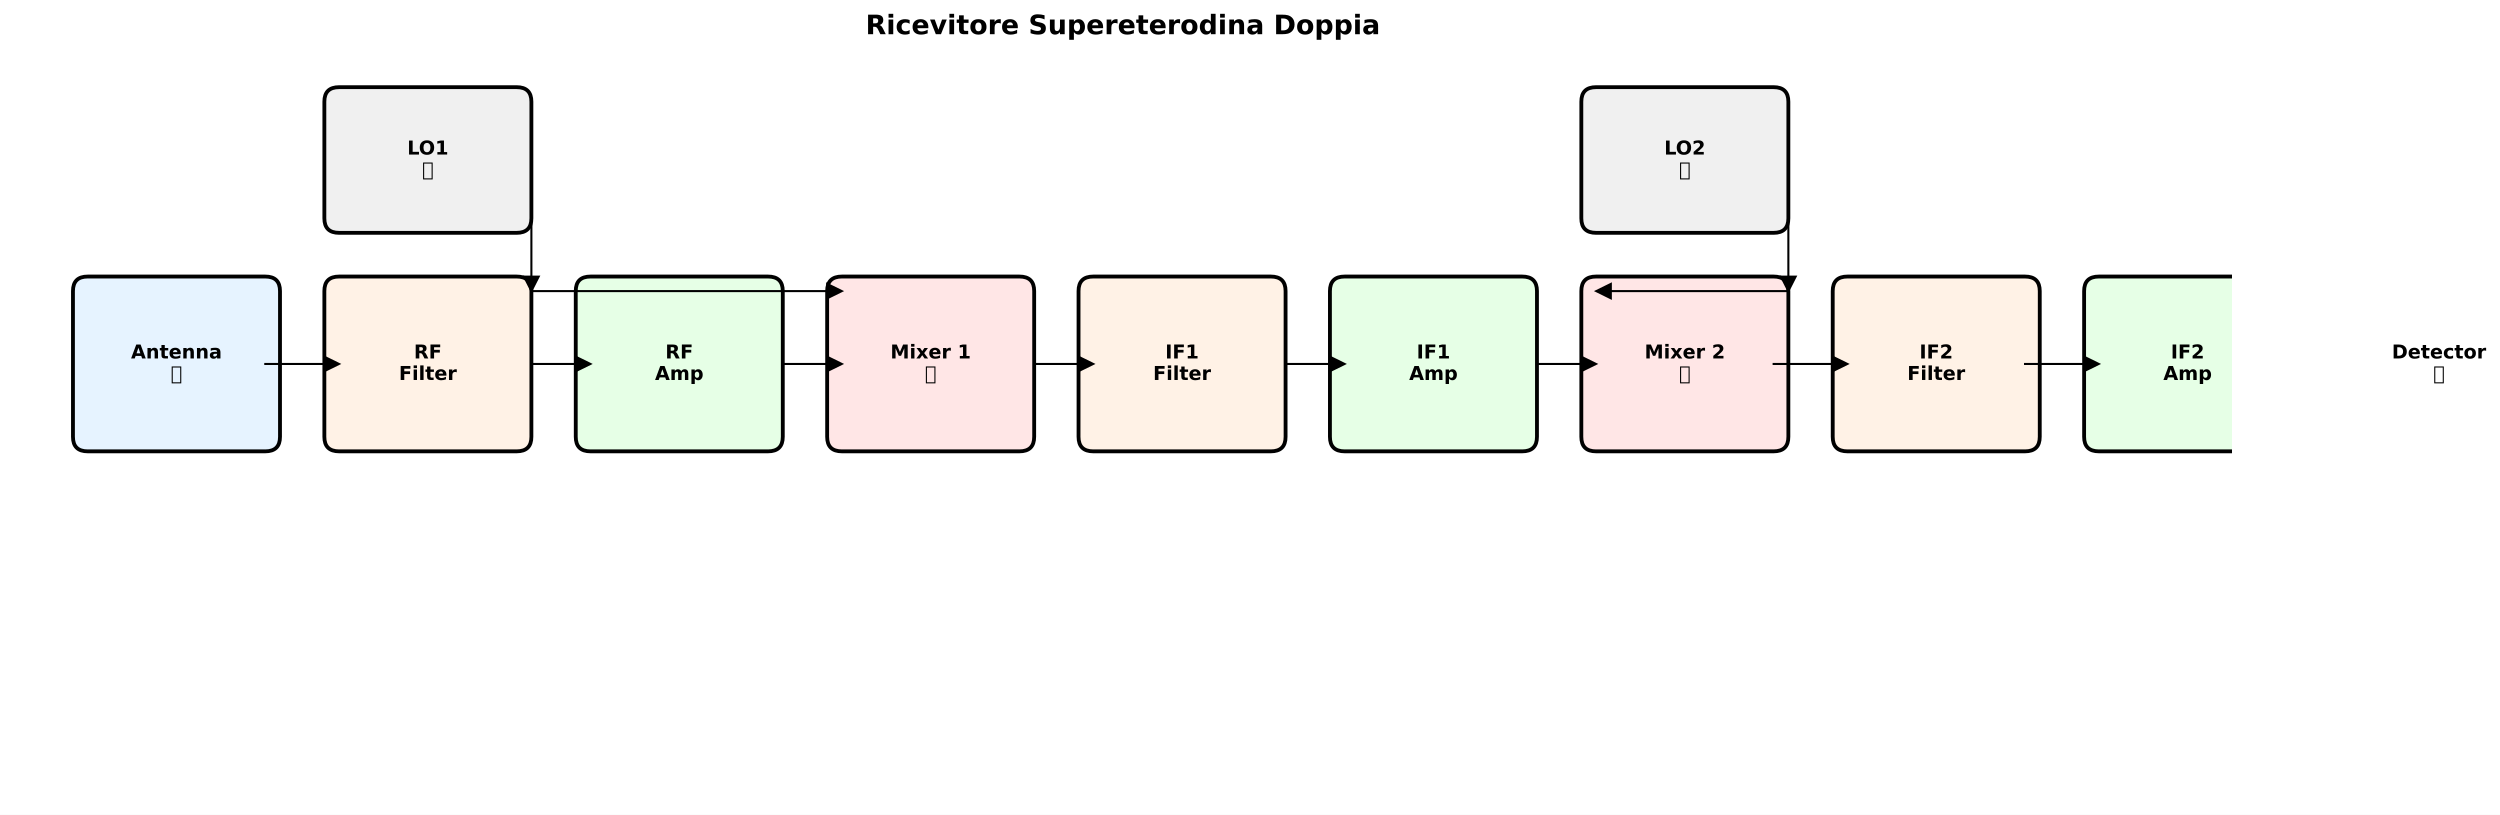
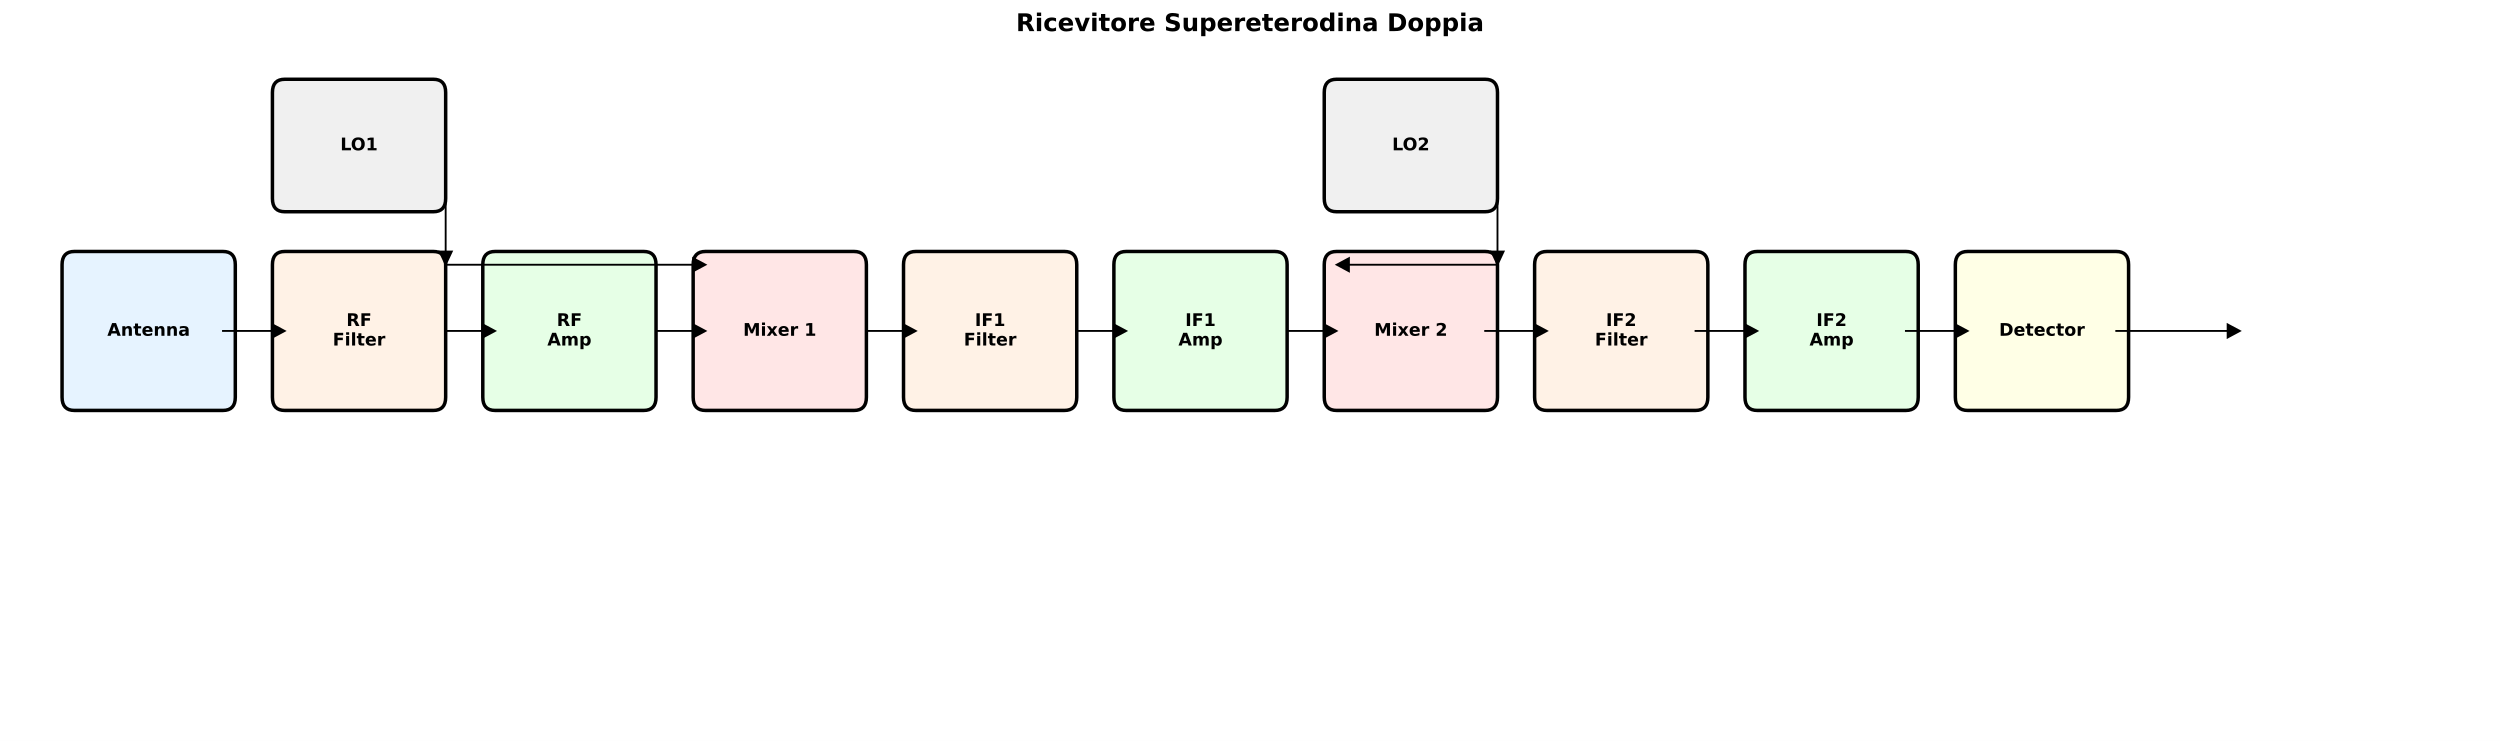
- <svg xmlns="http://www.w3.org/2000/svg" xmlns:xlink="http://www.w3.org/1999/xlink" width="1302.941pt" height="424.638pt" viewBox="0 0 1302.941 424.638" version="1.1">
+ <svg xmlns="http://www.w3.org/2000/svg" xmlns:xlink="http://www.w3.org/1999/xlink" width="1432.8pt" height="424.638pt" viewBox="0 0 1432.8 424.638" version="1.1">
  <defs>
    <style type="text/css">*{stroke-linejoin: round; stroke-linecap: butt}</style>
  </defs>
  <g id="figure_1">
    <g id="patch_1">
-       <path d="M 0 424.638  L 1302.941 424.638  L 1302.941 0  L 0 0  z " style="fill: #ffffff" />
+       <path d="M 0 424.638  L 1432.8 424.638  L 1432.8 0  L 0 0  z " style="fill: #ffffff" />
    </g>
    <g id="axes_1">
      <g id="patch_2">
-         <path d="M 45.735 235.23  L 138.221 235.23  Q 145.928 235.23 145.928 227.638  L 145.928 151.718  Q 145.928 144.126 138.221 144.126  L 45.735 144.126  Q 38.028 144.126 38.028 151.718  L 38.028 227.638  Q 38.028 235.23 45.735 235.23  z " clip-path="url(#p464d8987ef)" style="fill: #e6f3ff; stroke: #000000; stroke-width: 2; stroke-linejoin: miter" />
+         <path d="M 42.66 235.23  L 127.764 235.23  Q 134.856 235.23 134.856 227.638  L 134.856 151.718  Q 134.856 144.126 127.764 144.126  L 42.66 144.126  Q 35.568 144.126 35.568 151.718  L 35.568 227.638  Q 35.568 235.23 42.66 235.23  z " clip-path="url(#p03aa9ae739)" style="fill: #e6f3ff; stroke: #000000; stroke-width: 2; stroke-linejoin: miter" />
      </g>
      <g id="patch_3">
-         <path d="M 176.756 235.23  L 269.241 235.23  Q 276.948 235.23 276.948 227.638  L 276.948 151.718  Q 276.948 144.126 269.241 144.126  L 176.756 144.126  Q 169.049 144.126 169.049 151.718  L 169.049 227.638  Q 169.049 235.23 176.756 235.23  z " clip-path="url(#p464d8987ef)" style="fill: #fff2e6; stroke: #000000; stroke-width: 2; stroke-linejoin: miter" />
+         <path d="M 163.224 235.23  L 248.328 235.23  Q 255.42 235.23 255.42 227.638  L 255.42 151.718  Q 255.42 144.126 248.328 144.126  L 163.224 144.126  Q 156.132 144.126 156.132 151.718  L 156.132 227.638  Q 156.132 235.23 163.224 235.23  z " clip-path="url(#p03aa9ae739)" style="fill: #fff2e6; stroke: #000000; stroke-width: 2; stroke-linejoin: miter" />
      </g>
      <g id="patch_4">
-         <path d="M 307.777 235.23  L 400.262 235.23  Q 407.969 235.23 407.969 227.638  L 407.969 151.718  Q 407.969 144.126 400.262 144.126  L 307.777 144.126  Q 300.069 144.126 300.069 151.718  L 300.069 227.638  Q 300.069 235.23 307.777 235.23  z " clip-path="url(#p464d8987ef)" style="fill: #e6ffe6; stroke: #000000; stroke-width: 2; stroke-linejoin: miter" />
+         <path d="M 283.788 235.23  L 368.892 235.23  Q 375.984 235.23 375.984 227.638  L 375.984 151.718  Q 375.984 144.126 368.892 144.126  L 283.788 144.126  Q 276.696 144.126 276.696 151.718  L 276.696 227.638  Q 276.696 235.23 283.788 235.23  z " clip-path="url(#p03aa9ae739)" style="fill: #e6ffe6; stroke: #000000; stroke-width: 2; stroke-linejoin: miter" />
      </g>
      <g id="patch_5">
-         <path d="M 438.797 235.23  L 531.282 235.23  Q 538.989 235.23 538.989 227.638  L 538.989 151.718  Q 538.989 144.126 531.282 144.126  L 438.797 144.126  Q 431.09 144.126 431.09 151.718  L 431.09 227.638  Q 431.09 235.23 438.797 235.23  z " clip-path="url(#p464d8987ef)" style="fill: #ffe6e6; stroke: #000000; stroke-width: 2; stroke-linejoin: miter" />
+         <path d="M 404.352 235.23  L 489.456 235.23  Q 496.548 235.23 496.548 227.638  L 496.548 151.718  Q 496.548 144.126 489.456 144.126  L 404.352 144.126  Q 397.26 144.126 397.26 151.718  L 397.26 227.638  Q 397.26 235.23 404.352 235.23  z " clip-path="url(#p03aa9ae739)" style="fill: #ffe6e6; stroke: #000000; stroke-width: 2; stroke-linejoin: miter" />
      </g>
      <g id="patch_6">
-         <path d="M 569.818 235.23  L 662.303 235.23  Q 670.01 235.23 670.01 227.638  L 670.01 151.718  Q 670.01 144.126 662.303 144.126  L 569.818 144.126  Q 562.11 144.126 562.11 151.718  L 562.11 227.638  Q 562.11 235.23 569.818 235.23  z " clip-path="url(#p464d8987ef)" style="fill: #fff2e6; stroke: #000000; stroke-width: 2; stroke-linejoin: miter" />
+         <path d="M 524.916 235.23  L 610.02 235.23  Q 617.112 235.23 617.112 227.638  L 617.112 151.718  Q 617.112 144.126 610.02 144.126  L 524.916 144.126  Q 517.824 144.126 517.824 151.718  L 517.824 227.638  Q 517.824 235.23 524.916 235.23  z " clip-path="url(#p03aa9ae739)" style="fill: #fff2e6; stroke: #000000; stroke-width: 2; stroke-linejoin: miter" />
      </g>
      <g id="patch_7">
-         <path d="M 700.838 235.23  L 793.323 235.23  Q 801.03 235.23 801.03 227.638  L 801.03 151.718  Q 801.03 144.126 793.323 144.126  L 700.838 144.126  Q 693.131 144.126 693.131 151.718  L 693.131 227.638  Q 693.131 235.23 700.838 235.23  z " clip-path="url(#p464d8987ef)" style="fill: #e6ffe6; stroke: #000000; stroke-width: 2; stroke-linejoin: miter" />
+         <path d="M 645.48 235.23  L 730.584 235.23  Q 737.676 235.23 737.676 227.638  L 737.676 151.718  Q 737.676 144.126 730.584 144.126  L 645.48 144.126  Q 638.388 144.126 638.388 151.718  L 638.388 227.638  Q 638.388 235.23 645.48 235.23  z " clip-path="url(#p03aa9ae739)" style="fill: #e6ffe6; stroke: #000000; stroke-width: 2; stroke-linejoin: miter" />
      </g>
      <g id="patch_8">
-         <path d="M 831.859 235.23  L 924.344 235.23  Q 932.051 235.23 932.051 227.638  L 932.051 151.718  Q 932.051 144.126 924.344 144.126  L 831.859 144.126  Q 824.152 144.126 824.152 151.718  L 824.152 227.638  Q 824.152 235.23 831.859 235.23  z " clip-path="url(#p464d8987ef)" style="fill: #ffe6e6; stroke: #000000; stroke-width: 2; stroke-linejoin: miter" />
+         <path d="M 766.044 235.23  L 851.148 235.23  Q 858.24 235.23 858.24 227.638  L 858.24 151.718  Q 858.24 144.126 851.148 144.126  L 766.044 144.126  Q 758.952 144.126 758.952 151.718  L 758.952 227.638  Q 758.952 235.23 766.044 235.23  z " clip-path="url(#p03aa9ae739)" style="fill: #ffe6e6; stroke: #000000; stroke-width: 2; stroke-linejoin: miter" />
      </g>
      <g id="patch_9">
-         <path d="M 962.879 235.23  L 1055.364 235.23  Q 1063.071 235.23 1063.071 227.638  L 1063.071 151.718  Q 1063.071 144.126 1055.364 144.126  L 962.879 144.126  Q 955.172 144.126 955.172 151.718  L 955.172 227.638  Q 955.172 235.23 962.879 235.23  z " clip-path="url(#p464d8987ef)" style="fill: #fff2e6; stroke: #000000; stroke-width: 2; stroke-linejoin: miter" />
+         <path d="M 886.608 235.23  L 971.712 235.23  Q 978.804 235.23 978.804 227.638  L 978.804 151.718  Q 978.804 144.126 971.712 144.126  L 886.608 144.126  Q 879.516 144.126 879.516 151.718  L 879.516 227.638  Q 879.516 235.23 886.608 235.23  z " clip-path="url(#p03aa9ae739)" style="fill: #fff2e6; stroke: #000000; stroke-width: 2; stroke-linejoin: miter" />
      </g>
      <g id="patch_10">
-         <path d="M 1093.9 235.23  L 1186.385 235.23  Q 1194.092 235.23 1194.092 227.638  L 1194.092 151.718  Q 1194.092 144.126 1186.385 144.126  L 1093.9 144.126  Q 1086.193 144.126 1086.193 151.718  L 1086.193 227.638  Q 1086.193 235.23 1093.9 235.23  z " clip-path="url(#p464d8987ef)" style="fill: #e6ffe6; stroke: #000000; stroke-width: 2; stroke-linejoin: miter" />
+         <path d="M 1007.172 235.23  L 1092.276 235.23  Q 1099.368 235.23 1099.368 227.638  L 1099.368 151.718  Q 1099.368 144.126 1092.276 144.126  L 1007.172 144.126  Q 1000.08 144.126 1000.08 151.718  L 1000.08 227.638  Q 1000.08 235.23 1007.172 235.23  z " clip-path="url(#p03aa9ae739)" style="fill: #e6ffe6; stroke: #000000; stroke-width: 2; stroke-linejoin: miter" />
      </g>
      <g id="patch_11">
-         <path d="M 1224.92 235.23  L 1317.405 235.23  Q 1325.112 235.23 1325.112 227.638  L 1325.112 151.718  Q 1325.112 144.126 1317.405 144.126  L 1224.92 144.126  Q 1217.213 144.126 1217.213 151.718  L 1217.213 227.638  Q 1217.213 235.23 1224.92 235.23  z " clip-path="url(#p464d8987ef)" style="fill: #ffffe6; stroke: #000000; stroke-width: 2; stroke-linejoin: miter" />
+         <path d="M 1127.736 235.23  L 1212.84 235.23  Q 1219.932 235.23 1219.932 227.638  L 1219.932 151.718  Q 1219.932 144.126 1212.84 144.126  L 1127.736 144.126  Q 1120.644 144.126 1120.644 151.718  L 1120.644 227.638  Q 1120.644 235.23 1127.736 235.23  z " clip-path="url(#p03aa9ae739)" style="fill: #ffffe6; stroke: #000000; stroke-width: 2; stroke-linejoin: miter" />
      </g>
      <g id="patch_12">
-         <path d="M 176.756 121.35  L 269.241 121.35  Q 276.948 121.35 276.948 113.758  L 276.948 53.022  Q 276.948 45.43 269.241 45.43  L 176.756 45.43  Q 169.049 45.43 169.049 53.022  L 169.049 113.758  Q 169.049 121.35 176.756 121.35  z " clip-path="url(#p464d8987ef)" style="fill: #f0f0f0; stroke: #000000; stroke-width: 2; stroke-linejoin: miter" />
+         <path d="M 163.224 121.35  L 248.328 121.35  Q 255.42 121.35 255.42 113.758  L 255.42 53.022  Q 255.42 45.43 248.328 45.43  L 163.224 45.43  Q 156.132 45.43 156.132 53.022  L 156.132 113.758  Q 156.132 121.35 163.224 121.35  z " clip-path="url(#p03aa9ae739)" style="fill: #f0f0f0; stroke: #000000; stroke-width: 2; stroke-linejoin: miter" />
      </g>
      <g id="patch_13">
-         <path d="M 831.859 121.35  L 924.344 121.35  Q 932.051 121.35 932.051 113.758  L 932.051 53.022  Q 932.051 45.43 924.344 45.43  L 831.859 45.43  Q 824.152 45.43 824.152 53.022  L 824.152 113.758  Q 824.152 121.35 831.859 121.35  z " clip-path="url(#p464d8987ef)" style="fill: #f0f0f0; stroke: #000000; stroke-width: 2; stroke-linejoin: miter" />
+         <path d="M 766.044 121.35  L 851.148 121.35  Q 858.24 121.35 858.24 113.758  L 858.24 53.022  Q 858.24 45.43 851.148 45.43  L 766.044 45.43  Q 758.952 45.43 758.952 53.022  L 758.952 113.758  Q 758.952 121.35 766.044 121.35  z " clip-path="url(#p03aa9ae739)" style="fill: #f0f0f0; stroke: #000000; stroke-width: 2; stroke-linejoin: miter" />
      </g>
      <g id="patch_14">
-         <path d="M 176.756 189.678  L 169.049 193.474  L 169.049 189.716  L 138.221 189.716  L 138.221 189.64  L 169.049 189.64  L 169.049 185.882  z " clip-path="url(#p464d8987ef)" style="stroke: #000000; stroke-linejoin: miter" />
+         <path d="M 163.224 189.678  L 156.132 193.474  L 156.132 189.716  L 127.764 189.716  L 127.764 189.64  L 156.132 189.64  L 156.132 185.882  z " clip-path="url(#p03aa9ae739)" style="stroke: #000000; stroke-linejoin: miter" />
      </g>
      <g id="patch_15">
-         <path d="M 307.777 189.678  L 300.069 193.474  L 300.069 189.716  L 276.948 189.716  L 276.948 189.64  L 300.069 189.64  L 300.069 185.882  z " clip-path="url(#p464d8987ef)" style="stroke: #000000; stroke-linejoin: miter" />
+         <path d="M 283.788 189.678  L 276.696 193.474  L 276.696 189.716  L 255.42 189.716  L 255.42 189.64  L 276.696 189.64  L 276.696 185.882  z " clip-path="url(#p03aa9ae739)" style="stroke: #000000; stroke-linejoin: miter" />
      </g>
      <g id="patch_16">
-         <path d="M 438.797 189.678  L 431.09 193.474  L 431.09 189.716  L 407.969 189.716  L 407.969 189.64  L 431.09 189.64  L 431.09 185.882  z " clip-path="url(#p464d8987ef)" style="stroke: #000000; stroke-linejoin: miter" />
+         <path d="M 404.352 189.678  L 397.26 193.474  L 397.26 189.716  L 375.984 189.716  L 375.984 189.64  L 397.26 189.64  L 397.26 185.882  z " clip-path="url(#p03aa9ae739)" style="stroke: #000000; stroke-linejoin: miter" />
      </g>
      <g id="patch_17">
-         <path d="M 569.818 189.678  L 562.11 193.474  L 562.11 189.716  L 538.989 189.716  L 538.989 189.64  L 562.11 189.64  L 562.11 185.882  z " clip-path="url(#p464d8987ef)" style="stroke: #000000; stroke-linejoin: miter" />
+         <path d="M 524.916 189.678  L 517.824 193.474  L 517.824 189.716  L 496.548 189.716  L 496.548 189.64  L 517.824 189.64  L 517.824 185.882  z " clip-path="url(#p03aa9ae739)" style="stroke: #000000; stroke-linejoin: miter" />
      </g>
      <g id="patch_18">
-         <path d="M 700.838 189.678  L 693.131 193.474  L 693.131 189.716  L 670.01 189.716  L 670.01 189.64  L 693.131 189.64  L 693.131 185.882  z " clip-path="url(#p464d8987ef)" style="stroke: #000000; stroke-linejoin: miter" />
+         <path d="M 645.48 189.678  L 638.388 193.474  L 638.388 189.716  L 617.112 189.716  L 617.112 189.64  L 638.388 189.64  L 638.388 185.882  z " clip-path="url(#p03aa9ae739)" style="stroke: #000000; stroke-linejoin: miter" />
      </g>
      <g id="patch_19">
-         <path d="M 831.859 189.678  L 824.152 193.474  L 824.152 189.716  L 801.03 189.716  L 801.03 189.64  L 824.152 189.64  L 824.152 185.882  z " clip-path="url(#p464d8987ef)" style="stroke: #000000; stroke-linejoin: miter" />
+         <path d="M 766.044 189.678  L 758.952 193.474  L 758.952 189.716  L 737.676 189.716  L 737.676 189.64  L 758.952 189.64  L 758.952 185.882  z " clip-path="url(#p03aa9ae739)" style="stroke: #000000; stroke-linejoin: miter" />
      </g>
      <g id="patch_20">
-         <path d="M 962.879 189.678  L 955.172 193.474  L 955.172 189.716  L 924.344 189.716  L 924.344 189.64  L 955.172 189.64  L 955.172 185.882  z " clip-path="url(#p464d8987ef)" style="stroke: #000000; stroke-linejoin: miter" />
+         <path d="M 886.608 189.678  L 879.516 193.474  L 879.516 189.716  L 851.148 189.716  L 851.148 189.64  L 879.516 189.64  L 879.516 185.882  z " clip-path="url(#p03aa9ae739)" style="stroke: #000000; stroke-linejoin: miter" />
      </g>
      <g id="patch_21">
-         <path d="M 1093.9 189.678  L 1086.193 193.474  L 1086.193 189.716  L 1055.364 189.716  L 1055.364 189.64  L 1086.193 189.64  L 1086.193 185.882  z " clip-path="url(#p464d8987ef)" style="stroke: #000000; stroke-linejoin: miter" />
+         <path d="M 1007.172 189.678  L 1000.08 193.474  L 1000.08 189.716  L 971.712 189.716  L 971.712 189.64  L 1000.08 189.64  L 1000.08 185.882  z " clip-path="url(#p03aa9ae739)" style="stroke: #000000; stroke-linejoin: miter" />
      </g>
      <g id="patch_22">
-         <path d="M 1224.92 189.678  L 1217.213 193.474  L 1217.213 189.716  L 1186.385 189.716  L 1186.385 189.64  L 1217.213 189.64  L 1217.213 185.882  z " clip-path="url(#p464d8987ef)" style="stroke: #000000; stroke-linejoin: miter" />
+         <path d="M 1127.736 189.678  L 1120.644 193.474  L 1120.644 189.716  L 1092.276 189.716  L 1092.276 189.64  L 1120.644 189.64  L 1120.644 185.882  z " clip-path="url(#p03aa9ae739)" style="stroke: #000000; stroke-linejoin: miter" />
      </g>
      <g id="patch_23">
-         <path d="M 1394.476 189.678  L 1386.769 193.474  L 1386.769 189.716  L 1317.405 189.716  L 1317.405 189.64  L 1386.769 189.64  L 1386.769 185.882  z " clip-path="url(#p464d8987ef)" style="stroke: #000000; stroke-linejoin: miter" />
+         <path d="M 1283.76 189.678  L 1276.668 193.474  L 1276.668 189.716  L 1212.84 189.716  L 1212.84 189.64  L 1276.668 189.64  L 1276.668 185.882  z " clip-path="url(#p03aa9ae739)" style="stroke: #000000; stroke-linejoin: miter" />
      </g>
      <g id="patch_24">
-         <path d="M 276.948 151.718  L 273.095 144.126  L 276.91 144.126  L 276.91 83.39  L 276.987 83.39  L 276.987 144.126  L 280.802 144.126  z " clip-path="url(#p464d8987ef)" style="stroke: #000000; stroke-linejoin: miter" />
+         <path d="M 255.42 151.718  L 251.874 144.126  L 255.385 144.126  L 255.385 83.39  L 255.455 83.39  L 255.455 144.126  L 258.966 144.126  z " clip-path="url(#p03aa9ae739)" style="stroke: #000000; stroke-linejoin: miter" />
      </g>
      <g id="patch_25">
-         <path d="M 438.797 151.718  L 431.09 155.514  L 431.09 151.756  L 276.948 151.756  L 276.948 151.68  L 431.09 151.68  L 431.09 147.922  z " clip-path="url(#p464d8987ef)" style="stroke: #000000; stroke-linejoin: miter" />
+         <path d="M 404.352 151.718  L 397.26 155.514  L 397.26 151.756  L 255.42 151.756  L 255.42 151.68  L 397.26 151.68  L 397.26 147.922  z " clip-path="url(#p03aa9ae739)" style="stroke: #000000; stroke-linejoin: miter" />
      </g>
      <g id="patch_26">
-         <path d="M 932.051 151.718  L 928.197 144.126  L 932.012 144.126  L 932.012 83.39  L 932.089 83.39  L 932.089 144.126  L 935.904 144.126  z " clip-path="url(#p464d8987ef)" style="stroke: #000000; stroke-linejoin: miter" />
+         <path d="M 858.24 151.718  L 854.694 144.126  L 858.205 144.126  L 858.205 83.39  L 858.275 83.39  L 858.275 144.126  L 861.786 144.126  z " clip-path="url(#p03aa9ae739)" style="stroke: #000000; stroke-linejoin: miter" />
      </g>
      <g id="patch_27">
-         <path d="M 831.859 151.718  L 839.566 147.922  L 839.566 151.68  L 932.051 151.68  L 932.051 151.756  L 839.566 151.756  L 839.566 155.514  z " clip-path="url(#p464d8987ef)" style="stroke: #000000; stroke-linejoin: miter" />
+         <path d="M 766.044 151.718  L 773.136 147.922  L 773.136 151.68  L 858.24 151.68  L 858.24 151.756  L 773.136 151.756  L 773.136 155.514  z " clip-path="url(#p03aa9ae739)" style="stroke: #000000; stroke-linejoin: miter" />
      </g>
      <g id="text_1">
-         <g transform="translate(68.27487 186.8383) scale(0.1 -0.1)">
+         <g transform="translate(61.50888 192.4372) scale(0.1 -0.1)">
          <defs>
            <path id="DejaVuSans-Bold-41" d="M 3419 850  L 1538 850  L 1241 0  L 31 0  L 1759 4666  L 3194 4666  L 4922 0  L 3713 0  L 3419 850  z M 1838 1716  L 3116 1716  L 2478 3572  L 1838 1716  z " transform="scale(0.015625)" />
            <path id="DejaVuSans-Bold-6e" d="M 4056 2131  L 4056 0  L 2931 0  L 2931 347  L 2931 1631  Q 2931 2084 2911 2256  Q 2891 2428 2841 2509  Q 2775 2619 2662 2680  Q 2550 2741 2406 2741  Q 2056 2741 1856 2470  Q 1656 2200 1656 1722  L 1656 0  L 538 0  L 538 3500  L 1656 3500  L 1656 2988  Q 1909 3294 2193 3439  Q 2478 3584 2822 3584  Q 3428 3584 3742 3212  Q 4056 2841 4056 2131  z " transform="scale(0.015625)" />
            <path id="DejaVuSans-Bold-74" d="M 1759 4494  L 1759 3500  L 2913 3500  L 2913 2700  L 1759 2700  L 1759 1216  Q 1759 972 1856 886  Q 1953 800 2241 800  L 2816 800  L 2816 0  L 1856 0  Q 1194 0 917 276  Q 641 553 641 1216  L 641 2700  L 84 2700  L 84 3500  L 641 3500  L 641 4494  L 1759 4494  z " transform="scale(0.015625)" />
            <path id="DejaVuSans-Bold-65" d="M 4031 1759  L 4031 1441  L 1416 1441  Q 1456 1047 1700 850  Q 1944 653 2381 653  Q 2734 653 3104 758  Q 3475 863 3866 1075  L 3866 213  Q 3469 63 3072 -14  Q 2675 -91 2278 -91  Q 1328 -91 801 392  Q 275 875 275 1747  Q 275 2603 792 3093  Q 1309 3584 2216 3584  Q 3041 3584 3536 3087  Q 4031 2591 4031 1759  z M 2881 2131  Q 2881 2450 2695 2645  Q 2509 2841 2209 2841  Q 1884 2841 1681 2658  Q 1478 2475 1428 2131  L 2881 2131  z " transform="scale(0.015625)" />
            <path id="DejaVuSans-Bold-61" d="M 2106 1575  Q 1756 1575 1579 1456  Q 1403 1338 1403 1106  Q 1403 894 1545 773  Q 1688 653 1941 653  Q 2256 653 2472 879  Q 2688 1106 2688 1447  L 2688 1575  L 2106 1575  z M 3816 1997  L 3816 0  L 2688 0  L 2688 519  Q 2463 200 2181 54  Q 1900 -91 1497 -91  Q 953 -91 614 226  Q 275 544 275 1050  Q 275 1666 698 1953  Q 1122 2241 2028 2241  L 2688 2241  L 2688 2328  Q 2688 2594 2478 2717  Q 2269 2841 1825 2841  Q 1466 2841 1156 2769  Q 847 2697 581 2553  L 581 3406  Q 941 3494 1303 3539  Q 1666 3584 2028 3584  Q 2975 3584 3395 3211  Q 3816 2838 3816 1997  z " transform="scale(0.015625)" />
          </defs>
          <use xlink:href="#DejaVuSans-Bold-41" />
          <use xlink:href="#DejaVuSans-Bold-6e" transform="translate(77.39258 0)" />
          <use xlink:href="#DejaVuSans-Bold-74" transform="translate(148.584 0)" />
          <use xlink:href="#DejaVuSans-Bold-65" transform="translate(196.3867 0)" />
          <use xlink:href="#DejaVuSans-Bold-6e" transform="translate(264.209 0)" />
          <use xlink:href="#DejaVuSans-Bold-6e" transform="translate(335.4004 0)" />
          <use xlink:href="#DejaVuSans-Bold-61" transform="translate(406.5918 0)" />
        </g>
-         <g transform="translate(88.97721 198.0361) scale(0.1 -0.1)">
-           <defs>
-             <path id="DejaVuSans-Bold-1f4e1" d="M 319 -1131  L 319 4513  L 3519 4513  L 3519 -1131  L 319 -1131  z M 678 -775  L 3163 -775  L 3163 4153  L 678 4153  L 678 -775  z " transform="scale(0.015625)" />
-           </defs>
-           <use xlink:href="#DejaVuSans-Bold-1f4e1" />
-         </g>
      </g>
      <g id="text_2">
-         <g transform="translate(215.7329 186.8383) scale(0.1 -0.1)">
+         <g transform="translate(198.5104 186.8383) scale(0.1 -0.1)">
          <defs>
            <path id="DejaVuSans-Bold-52" d="M 2297 2597  Q 2675 2597 2839 2737  Q 3003 2878 3003 3200  Q 3003 3519 2839 3656  Q 2675 3794 2297 3794  L 1791 3794  L 1791 2597  L 2297 2597  z M 1791 1766  L 1791 0  L 588 0  L 588 4666  L 2425 4666  Q 3347 4666 3776 4356  Q 4206 4047 4206 3378  Q 4206 2916 3982 2619  Q 3759 2322 3309 2181  Q 3556 2125 3751 1926  Q 3947 1728 4147 1325  L 4800 0  L 3519 0  L 2950 1159  Q 2778 1509 2601 1637  Q 2425 1766 2131 1766  L 1791 1766  z " transform="scale(0.015625)" />
            <path id="DejaVuSans-Bold-46" d="M 588 4666  L 3834 4666  L 3834 3756  L 1791 3756  L 1791 2888  L 3713 2888  L 3713 1978  L 1791 1978  L 1791 0  L 588 0  L 588 4666  z " transform="scale(0.015625)" />
          </defs>
          <use xlink:href="#DejaVuSans-Bold-52" />
          <use xlink:href="#DejaVuSans-Bold-46" transform="translate(77.00195 0)" />
        </g>
-         <g transform="translate(207.9079 198.0361) scale(0.1 -0.1)">
+         <g transform="translate(190.6854 198.0361) scale(0.1 -0.1)">
          <defs>
            <path id="DejaVuSans-Bold-69" d="M 538 3500  L 1656 3500  L 1656 0  L 538 0  L 538 3500  z M 538 4863  L 1656 4863  L 1656 3950  L 538 3950  L 538 4863  z " transform="scale(0.015625)" />
            <path id="DejaVuSans-Bold-6c" d="M 538 4863  L 1656 4863  L 1656 0  L 538 0  L 538 4863  z " transform="scale(0.015625)" />
            <path id="DejaVuSans-Bold-72" d="M 3138 2547  Q 2991 2616 2845 2648  Q 2700 2681 2553 2681  Q 2122 2681 1889 2404  Q 1656 2128 1656 1613  L 1656 0  L 538 0  L 538 3500  L 1656 3500  L 1656 2925  Q 1872 3269 2151 3426  Q 2431 3584 2822 3584  Q 2878 3584 2943 3579  Q 3009 3575 3134 3559  L 3138 2547  z " transform="scale(0.015625)" />
          </defs>
          <use xlink:href="#DejaVuSans-Bold-46" />
          <use xlink:href="#DejaVuSans-Bold-69" transform="translate(68.31055 0)" />
          <use xlink:href="#DejaVuSans-Bold-6c" transform="translate(102.5879 0)" />
          <use xlink:href="#DejaVuSans-Bold-74" transform="translate(136.8652 0)" />
          <use xlink:href="#DejaVuSans-Bold-65" transform="translate(184.668 0)" />
          <use xlink:href="#DejaVuSans-Bold-72" transform="translate(252.4902 0)" />
        </g>
      </g>
      <g id="text_3">
-         <g transform="translate(346.7534 186.8383) scale(0.1 -0.1)">
+         <g transform="translate(319.0744 186.8383) scale(0.1 -0.1)">
          <use xlink:href="#DejaVuSans-Bold-52" />
          <use xlink:href="#DejaVuSans-Bold-46" transform="translate(77.00195 0)" />
        </g>
-         <g transform="translate(341.3605 198.0361) scale(0.1 -0.1)">
+         <g transform="translate(313.6814 198.0361) scale(0.1 -0.1)">
          <defs>
            <path id="DejaVuSans-Bold-6d" d="M 3781 2919  Q 3994 3244 4286 3414  Q 4578 3584 4928 3584  Q 5531 3584 5847 3212  Q 6163 2841 6163 2131  L 6163 0  L 5038 0  L 5038 1825  Q 5041 1866 5042 1909  Q 5044 1953 5044 2034  Q 5044 2406 4934 2573  Q 4825 2741 4581 2741  Q 4263 2741 4089 2478  Q 3916 2216 3909 1719  L 3909 0  L 2784 0  L 2784 1825  Q 2784 2406 2684 2573  Q 2584 2741 2328 2741  Q 2006 2741 1831 2477  Q 1656 2213 1656 1722  L 1656 0  L 531 0  L 531 3500  L 1656 3500  L 1656 2988  Q 1863 3284 2130 3434  Q 2397 3584 2719 3584  Q 3081 3584 3359 3409  Q 3638 3234 3781 2919  z " transform="scale(0.015625)" />
            <path id="DejaVuSans-Bold-70" d="M 1656 506  L 1656 -1331  L 538 -1331  L 538 3500  L 1656 3500  L 1656 2988  Q 1888 3294 2169 3439  Q 2450 3584 2816 3584  Q 3463 3584 3878 3070  Q 4294 2556 4294 1747  Q 4294 938 3878 423  Q 3463 -91 2816 -91  Q 2450 -91 2169 54  Q 1888 200 1656 506  z M 2400 2772  Q 2041 2772 1848 2508  Q 1656 2244 1656 1747  Q 1656 1250 1848 986  Q 2041 722 2400 722  Q 2759 722 2948 984  Q 3138 1247 3138 1747  Q 3138 2247 2948 2509  Q 2759 2772 2400 2772  z " transform="scale(0.015625)" />
          </defs>
          <use xlink:href="#DejaVuSans-Bold-41" />
          <use xlink:href="#DejaVuSans-Bold-6d" transform="translate(77.39258 0)" />
          <use xlink:href="#DejaVuSans-Bold-70" transform="translate(181.5918 0)" />
        </g>
      </g>
      <g id="text_4">
-         <g transform="translate(464.0482 186.8383) scale(0.1 -0.1)">
+         <g transform="translate(425.9126 192.4372) scale(0.1 -0.1)">
          <defs>
            <path id="DejaVuSans-Bold-4d" d="M 588 4666  L 2119 4666  L 3181 2169  L 4250 4666  L 5778 4666  L 5778 0  L 4641 0  L 4641 3413  L 3566 897  L 2803 897  L 1728 3413  L 1728 0  L 588 0  L 588 4666  z " transform="scale(0.015625)" />
            <path id="DejaVuSans-Bold-78" d="M 1422 1791  L 159 3500  L 1344 3500  L 2059 2463  L 2784 3500  L 3969 3500  L 2706 1797  L 4031 0  L 2847 0  L 2059 1106  L 1281 0  L 97 0  L 1422 1791  z " transform="scale(0.015625)" />
            <path id="DejaVuSans-Bold-20" transform="scale(0.015625)" />
            <path id="DejaVuSans-Bold-31" d="M 750 831  L 1813 831  L 1813 3847  L 722 3622  L 722 4441  L 1806 4666  L 2950 4666  L 2950 831  L 4013 831  L 4013 0  L 750 0  L 750 831  z " transform="scale(0.015625)" />
          </defs>
          <use xlink:href="#DejaVuSans-Bold-4d" />
          <use xlink:href="#DejaVuSans-Bold-69" transform="translate(99.51172 0)" />
          <use xlink:href="#DejaVuSans-Bold-78" transform="translate(133.7891 0)" />
          <use xlink:href="#DejaVuSans-Bold-65" transform="translate(198.291 0)" />
          <use xlink:href="#DejaVuSans-Bold-72" transform="translate(266.1133 0)" />
          <use xlink:href="#DejaVuSans-Bold-20" transform="translate(315.4297 0)" />
          <use xlink:href="#DejaVuSans-Bold-31" transform="translate(350.2441 0)" />
        </g>
-         <g transform="translate(482.0388 198.0361) scale(0.1 -0.1)">
-           <defs>
-             <path id="DejaVuSans-Bold-1f504" d="M 319 -1131  L 319 4513  L 3519 4513  L 3519 -1131  L 319 -1131  z M 678 -775  L 3163 -775  L 3163 4153  L 678 4153  L 678 -775  z " transform="scale(0.015625)" />
-           </defs>
-           <use xlink:href="#DejaVuSans-Bold-1f504" />
-         </g>
      </g>
      <g id="text_5">
-         <g transform="translate(607.3054 186.8383) scale(0.1 -0.1)">
+         <g transform="translate(558.7133 186.8383) scale(0.1 -0.1)">
          <defs>
            <path id="DejaVuSans-Bold-49" d="M 588 4666  L 1791 4666  L 1791 0  L 588 0  L 588 4666  z " transform="scale(0.015625)" />
          </defs>
          <use xlink:href="#DejaVuSans-Bold-49" />
          <use xlink:href="#DejaVuSans-Bold-46" transform="translate(37.20703 0)" />
          <use xlink:href="#DejaVuSans-Bold-31" transform="translate(105.5176 0)" />
        </g>
-         <g transform="translate(600.9695 198.0361) scale(0.1 -0.1)">
+         <g transform="translate(552.3774 198.0361) scale(0.1 -0.1)">
          <use xlink:href="#DejaVuSans-Bold-46" />
          <use xlink:href="#DejaVuSans-Bold-69" transform="translate(68.31055 0)" />
          <use xlink:href="#DejaVuSans-Bold-6c" transform="translate(102.5879 0)" />
          <use xlink:href="#DejaVuSans-Bold-74" transform="translate(136.8652 0)" />
          <use xlink:href="#DejaVuSans-Bold-65" transform="translate(184.668 0)" />
          <use xlink:href="#DejaVuSans-Bold-72" transform="translate(252.4902 0)" />
        </g>
      </g>
      <g id="text_6">
-         <g transform="translate(738.326 186.8383) scale(0.1 -0.1)">
+         <g transform="translate(679.2773 186.8383) scale(0.1 -0.1)">
          <use xlink:href="#DejaVuSans-Bold-49" />
          <use xlink:href="#DejaVuSans-Bold-46" transform="translate(37.20703 0)" />
          <use xlink:href="#DejaVuSans-Bold-31" transform="translate(105.5176 0)" />
        </g>
-         <g transform="translate(734.422 198.0361) scale(0.1 -0.1)">
+         <g transform="translate(675.3734 198.0361) scale(0.1 -0.1)">
          <use xlink:href="#DejaVuSans-Bold-41" />
          <use xlink:href="#DejaVuSans-Bold-6d" transform="translate(77.39258 0)" />
          <use xlink:href="#DejaVuSans-Bold-70" transform="translate(181.5918 0)" />
        </g>
      </g>
      <g id="text_7">
-         <g transform="translate(857.1098 186.8383) scale(0.1 -0.1)">
+         <g transform="translate(787.6046 192.4372) scale(0.1 -0.1)">
          <defs>
            <path id="DejaVuSans-Bold-32" d="M 1844 884  L 3897 884  L 3897 0  L 506 0  L 506 884  L 2209 2388  Q 2438 2594 2547 2791  Q 2656 2988 2656 3200  Q 2656 3528 2436 3728  Q 2216 3928 1850 3928  Q 1569 3928 1234 3808  Q 900 3688 519 3450  L 519 4475  Q 925 4609 1322 4679  Q 1719 4750 2100 4750  Q 2938 4750 3402 4381  Q 3866 4013 3866 3353  Q 3866 2972 3669 2642  Q 3472 2313 2841 1759  L 1844 884  z " transform="scale(0.015625)" />
          </defs>
          <use xlink:href="#DejaVuSans-Bold-4d" />
          <use xlink:href="#DejaVuSans-Bold-69" transform="translate(99.51172 0)" />
          <use xlink:href="#DejaVuSans-Bold-78" transform="translate(133.7891 0)" />
          <use xlink:href="#DejaVuSans-Bold-65" transform="translate(198.291 0)" />
          <use xlink:href="#DejaVuSans-Bold-72" transform="translate(266.1133 0)" />
          <use xlink:href="#DejaVuSans-Bold-20" transform="translate(315.4297 0)" />
          <use xlink:href="#DejaVuSans-Bold-32" transform="translate(350.2441 0)" />
        </g>
-         <g transform="translate(875.1004 198.0361) scale(0.1 -0.1)">
-           <use xlink:href="#DejaVuSans-Bold-1f504" />
-         </g>
      </g>
      <g id="text_8">
-         <g transform="translate(1000.367 186.8383) scale(0.1 -0.1)">
+         <g transform="translate(920.4053 186.8383) scale(0.1 -0.1)">
          <use xlink:href="#DejaVuSans-Bold-49" />
          <use xlink:href="#DejaVuSans-Bold-46" transform="translate(37.20703 0)" />
          <use xlink:href="#DejaVuSans-Bold-32" transform="translate(105.5176 0)" />
        </g>
-         <g transform="translate(994.0311 198.0361) scale(0.1 -0.1)">
+         <g transform="translate(914.0694 198.0361) scale(0.1 -0.1)">
          <use xlink:href="#DejaVuSans-Bold-46" />
          <use xlink:href="#DejaVuSans-Bold-69" transform="translate(68.31055 0)" />
          <use xlink:href="#DejaVuSans-Bold-6c" transform="translate(102.5879 0)" />
          <use xlink:href="#DejaVuSans-Bold-74" transform="translate(136.8652 0)" />
          <use xlink:href="#DejaVuSans-Bold-65" transform="translate(184.668 0)" />
          <use xlink:href="#DejaVuSans-Bold-72" transform="translate(252.4902 0)" />
        </g>
      </g>
      <g id="text_9">
-         <g transform="translate(1131.388 186.8383) scale(0.1 -0.1)">
+         <g transform="translate(1040.969 186.8383) scale(0.1 -0.1)">
          <use xlink:href="#DejaVuSans-Bold-49" />
          <use xlink:href="#DejaVuSans-Bold-46" transform="translate(37.20703 0)" />
          <use xlink:href="#DejaVuSans-Bold-32" transform="translate(105.5176 0)" />
        </g>
-         <g transform="translate(1127.484 198.0361) scale(0.1 -0.1)">
+         <g transform="translate(1037.065 198.0361) scale(0.1 -0.1)">
          <use xlink:href="#DejaVuSans-Bold-41" />
          <use xlink:href="#DejaVuSans-Bold-6d" transform="translate(77.39258 0)" />
          <use xlink:href="#DejaVuSans-Bold-70" transform="translate(181.5918 0)" />
        </g>
      </g>
      <g id="text_10">
-         <g transform="translate(1246.585 186.8383) scale(0.1 -0.1)">
+         <g transform="translate(1145.71 192.4372) scale(0.1 -0.1)">
          <defs>
            <path id="DejaVuSans-Bold-44" d="M 1791 3756  L 1791 909  L 2222 909  Q 2959 909 3348 1275  Q 3738 1641 3738 2338  Q 3738 3031 3350 3393  Q 2963 3756 2222 3756  L 1791 3756  z M 588 4666  L 1856 4666  Q 2919 4666 3439 4514  Q 3959 4363 4331 4000  Q 4659 3684 4818 3271  Q 4978 2859 4978 2338  Q 4978 1809 4818 1395  Q 4659 981 4331 666  Q 3956 303 3431 151  Q 2906 0 1856 0  L 588 0  L 588 4666  z " transform="scale(0.015625)" />
            <path id="DejaVuSans-Bold-63" d="M 3366 3391  L 3366 2478  Q 3138 2634 2908 2709  Q 2678 2784 2431 2784  Q 1963 2784 1702 2511  Q 1441 2238 1441 1747  Q 1441 1256 1702 982  Q 1963 709 2431 709  Q 2694 709 2930 787  Q 3166 866 3366 1019  L 3366 103  Q 3103 6 2833 -42  Q 2563 -91 2291 -91  Q 1344 -91 809 395  Q 275 881 275 1747  Q 275 2613 809 3098  Q 1344 3584 2291 3584  Q 2566 3584 2833 3536  Q 3100 3488 3366 3391  z " transform="scale(0.015625)" />
            <path id="DejaVuSans-Bold-6f" d="M 2203 2784  Q 1831 2784 1636 2517  Q 1441 2250 1441 1747  Q 1441 1244 1636 976  Q 1831 709 2203 709  Q 2569 709 2762 976  Q 2956 1244 2956 1747  Q 2956 2250 2762 2517  Q 2569 2784 2203 2784  z M 2203 3584  Q 3106 3584 3614 3096  Q 4122 2609 4122 1747  Q 4122 884 3614 396  Q 3106 -91 2203 -91  Q 1297 -91 786 396  Q 275 884 275 1747  Q 275 2609 786 3096  Q 1297 3584 2203 3584  z " transform="scale(0.015625)" />
          </defs>
          <use xlink:href="#DejaVuSans-Bold-44" />
          <use xlink:href="#DejaVuSans-Bold-65" transform="translate(83.00781 0)" />
          <use xlink:href="#DejaVuSans-Bold-74" transform="translate(150.8301 0)" />
          <use xlink:href="#DejaVuSans-Bold-65" transform="translate(198.6328 0)" />
          <use xlink:href="#DejaVuSans-Bold-63" transform="translate(266.4551 0)" />
          <use xlink:href="#DejaVuSans-Bold-74" transform="translate(325.7324 0)" />
          <use xlink:href="#DejaVuSans-Bold-6f" transform="translate(373.5352 0)" />
          <use xlink:href="#DejaVuSans-Bold-72" transform="translate(442.2363 0)" />
        </g>
-         <g transform="translate(1268.162 198.0361) scale(0.1 -0.1)">
-           <defs>
-             <path id="DejaVuSans-Bold-1f3af" d="M 319 -1131  L 319 4513  L 3519 4513  L 3519 -1131  L 319 -1131  z M 678 -775  L 3163 -775  L 3163 4153  L 678 4153  L 678 -775  z " transform="scale(0.015625)" />
-           </defs>
-           <use xlink:href="#DejaVuSans-Bold-1f3af" />
-         </g>
      </g>
      <g id="text_11">
-         <g transform="translate(212.2641 80.55028) scale(0.1 -0.1)">
+         <g transform="translate(195.0416 86.14919) scale(0.1 -0.1)">
          <defs>
            <path id="DejaVuSans-Bold-4c" d="M 588 4666  L 1791 4666  L 1791 909  L 3903 909  L 3903 0  L 588 0  L 588 4666  z " transform="scale(0.015625)" />
            <path id="DejaVuSans-Bold-4f" d="M 2719 3878  Q 2169 3878 1866 3472  Q 1563 3066 1563 2328  Q 1563 1594 1866 1187  Q 2169 781 2719 781  Q 3272 781 3575 1187  Q 3878 1594 3878 2328  Q 3878 3066 3575 3472  Q 3272 3878 2719 3878  z M 2719 4750  Q 3844 4750 4481 4106  Q 5119 3463 5119 2328  Q 5119 1197 4481 553  Q 3844 -91 2719 -91  Q 1597 -91 958 553  Q 319 1197 319 2328  Q 319 3463 958 4106  Q 1597 4750 2719 4750  z " transform="scale(0.015625)" />
          </defs>
          <use xlink:href="#DejaVuSans-Bold-4c" />
          <use xlink:href="#DejaVuSans-Bold-4f" transform="translate(60.0957 0)" />
          <use xlink:href="#DejaVuSans-Bold-31" transform="translate(145.1055 0)" />
        </g>
-         <g transform="translate(219.9977 91.74809) scale(0.1 -0.1)">
-           <use xlink:href="#DejaVuSans-Bold-1f504" />
-         </g>
      </g>
      <g id="text_12">
-         <g transform="translate(867.3668 80.55028) scale(0.1 -0.1)">
+         <g transform="translate(797.8616 86.14919) scale(0.1 -0.1)">
          <use xlink:href="#DejaVuSans-Bold-4c" />
          <use xlink:href="#DejaVuSans-Bold-4f" transform="translate(60.0957 0)" />
          <use xlink:href="#DejaVuSans-Bold-32" transform="translate(145.1055 0)" />
        </g>
-         <g transform="translate(875.1004 91.74809) scale(0.1 -0.1)">
-           <use xlink:href="#DejaVuSans-Bold-1f504" />
-         </g>
      </g>
      <g id="text_13">
-         <g transform="translate(451.1336 17.83781) scale(0.14 -0.14)">
+         <g transform="translate(582.3019 17.83781) scale(0.14 -0.14)">
          <defs>
            <path id="DejaVuSans-Bold-76" d="M 97 3500  L 1216 3500  L 2088 1081  L 2956 3500  L 4078 3500  L 2700 0  L 1472 0  L 97 3500  z " transform="scale(0.015625)" />
            <path id="DejaVuSans-Bold-53" d="M 3834 4519  L 3834 3531  Q 3450 3703 3084 3790  Q 2719 3878 2394 3878  Q 1963 3878 1756 3759  Q 1550 3641 1550 3391  Q 1550 3203 1689 3098  Q 1828 2994 2194 2919  L 2706 2816  Q 3484 2659 3812 2340  Q 4141 2022 4141 1434  Q 4141 663 3683 286  Q 3225 -91 2284 -91  Q 1841 -91 1394 -6  Q 947 78 500 244  L 500 1259  Q 947 1022 1364 901  Q 1781 781 2169 781  Q 2563 781 2772 912  Q 2981 1044 2981 1288  Q 2981 1506 2839 1625  Q 2697 1744 2272 1838  L 1806 1941  Q 1106 2091 782 2419  Q 459 2747 459 3303  Q 459 4000 909 4375  Q 1359 4750 2203 4750  Q 2588 4750 2994 4692  Q 3400 4634 3834 4519  z " transform="scale(0.015625)" />
            <path id="DejaVuSans-Bold-75" d="M 500 1363  L 500 3500  L 1625 3500  L 1625 3150  Q 1625 2866 1622 2436  Q 1619 2006 1619 1863  Q 1619 1441 1641 1255  Q 1663 1069 1716 984  Q 1784 875 1895 815  Q 2006 756 2150 756  Q 2500 756 2700 1025  Q 2900 1294 2900 1772  L 2900 3500  L 4019 3500  L 4019 0  L 2900 0  L 2900 506  Q 2647 200 2364 54  Q 2081 -91 1741 -91  Q 1134 -91 817 281  Q 500 653 500 1363  z " transform="scale(0.015625)" />
            <path id="DejaVuSans-Bold-64" d="M 2919 2988  L 2919 4863  L 4044 4863  L 4044 0  L 2919 0  L 2919 506  Q 2688 197 2409 53  Q 2131 -91 1766 -91  Q 1119 -91 703 423  Q 288 938 288 1747  Q 288 2556 703 3070  Q 1119 3584 1766 3584  Q 2128 3584 2408 3439  Q 2688 3294 2919 2988  z M 2181 722  Q 2541 722 2730 984  Q 2919 1247 2919 1747  Q 2919 2247 2730 2509  Q 2541 2772 2181 2772  Q 1825 2772 1636 2509  Q 1447 2247 1447 1747  Q 1447 1247 1636 984  Q 1825 722 2181 722  z " transform="scale(0.015625)" />
          </defs>
          <use xlink:href="#DejaVuSans-Bold-52" />
          <use xlink:href="#DejaVuSans-Bold-69" transform="translate(77.00195 0)" />
          <use xlink:href="#DejaVuSans-Bold-63" transform="translate(111.2793 0)" />
          <use xlink:href="#DejaVuSans-Bold-65" transform="translate(170.5566 0)" />
          <use xlink:href="#DejaVuSans-Bold-76" transform="translate(238.3789 0)" />
          <use xlink:href="#DejaVuSans-Bold-69" transform="translate(303.5645 0)" />
          <use xlink:href="#DejaVuSans-Bold-74" transform="translate(337.8418 0)" />
          <use xlink:href="#DejaVuSans-Bold-6f" transform="translate(385.6445 0)" />
          <use xlink:href="#DejaVuSans-Bold-72" transform="translate(454.3457 0)" />
          <use xlink:href="#DejaVuSans-Bold-65" transform="translate(503.6621 0)" />
          <use xlink:href="#DejaVuSans-Bold-20" transform="translate(571.4844 0)" />
          <use xlink:href="#DejaVuSans-Bold-53" transform="translate(606.2988 0)" />
          <use xlink:href="#DejaVuSans-Bold-75" transform="translate(678.3203 0)" />
          <use xlink:href="#DejaVuSans-Bold-70" transform="translate(749.5117 0)" />
          <use xlink:href="#DejaVuSans-Bold-65" transform="translate(821.0938 0)" />
          <use xlink:href="#DejaVuSans-Bold-72" transform="translate(888.916 0)" />
          <use xlink:href="#DejaVuSans-Bold-65" transform="translate(938.2324 0)" />
          <use xlink:href="#DejaVuSans-Bold-74" transform="translate(1006.055 0)" />
          <use xlink:href="#DejaVuSans-Bold-65" transform="translate(1053.857 0)" />
          <use xlink:href="#DejaVuSans-Bold-72" transform="translate(1121.68 0)" />
          <use xlink:href="#DejaVuSans-Bold-6f" transform="translate(1170.996 0)" />
          <use xlink:href="#DejaVuSans-Bold-64" transform="translate(1239.697 0)" />
          <use xlink:href="#DejaVuSans-Bold-69" transform="translate(1311.279 0)" />
          <use xlink:href="#DejaVuSans-Bold-6e" transform="translate(1345.557 0)" />
          <use xlink:href="#DejaVuSans-Bold-61" transform="translate(1416.748 0)" />
          <use xlink:href="#DejaVuSans-Bold-20" transform="translate(1484.229 0)" />
          <use xlink:href="#DejaVuSans-Bold-44" transform="translate(1519.043 0)" />
          <use xlink:href="#DejaVuSans-Bold-6f" transform="translate(1602.051 0)" />
          <use xlink:href="#DejaVuSans-Bold-70" transform="translate(1670.752 0)" />
          <use xlink:href="#DejaVuSans-Bold-70" transform="translate(1742.334 0)" />
          <use xlink:href="#DejaVuSans-Bold-69" transform="translate(1813.916 0)" />
          <use xlink:href="#DejaVuSans-Bold-61" transform="translate(1848.193 0)" />
        </g>
      </g>
    </g>
  </g>
  <defs>
-     <clipPath id="p464d8987ef">
-       <rect x="7.2" y="37.838" width="1156.063" height="379.6" />
+     <clipPath id="p03aa9ae739">
+       <rect x="7.2" y="37.838" width="1418.4" height="379.6" />
    </clipPath>
  </defs>
</svg>
